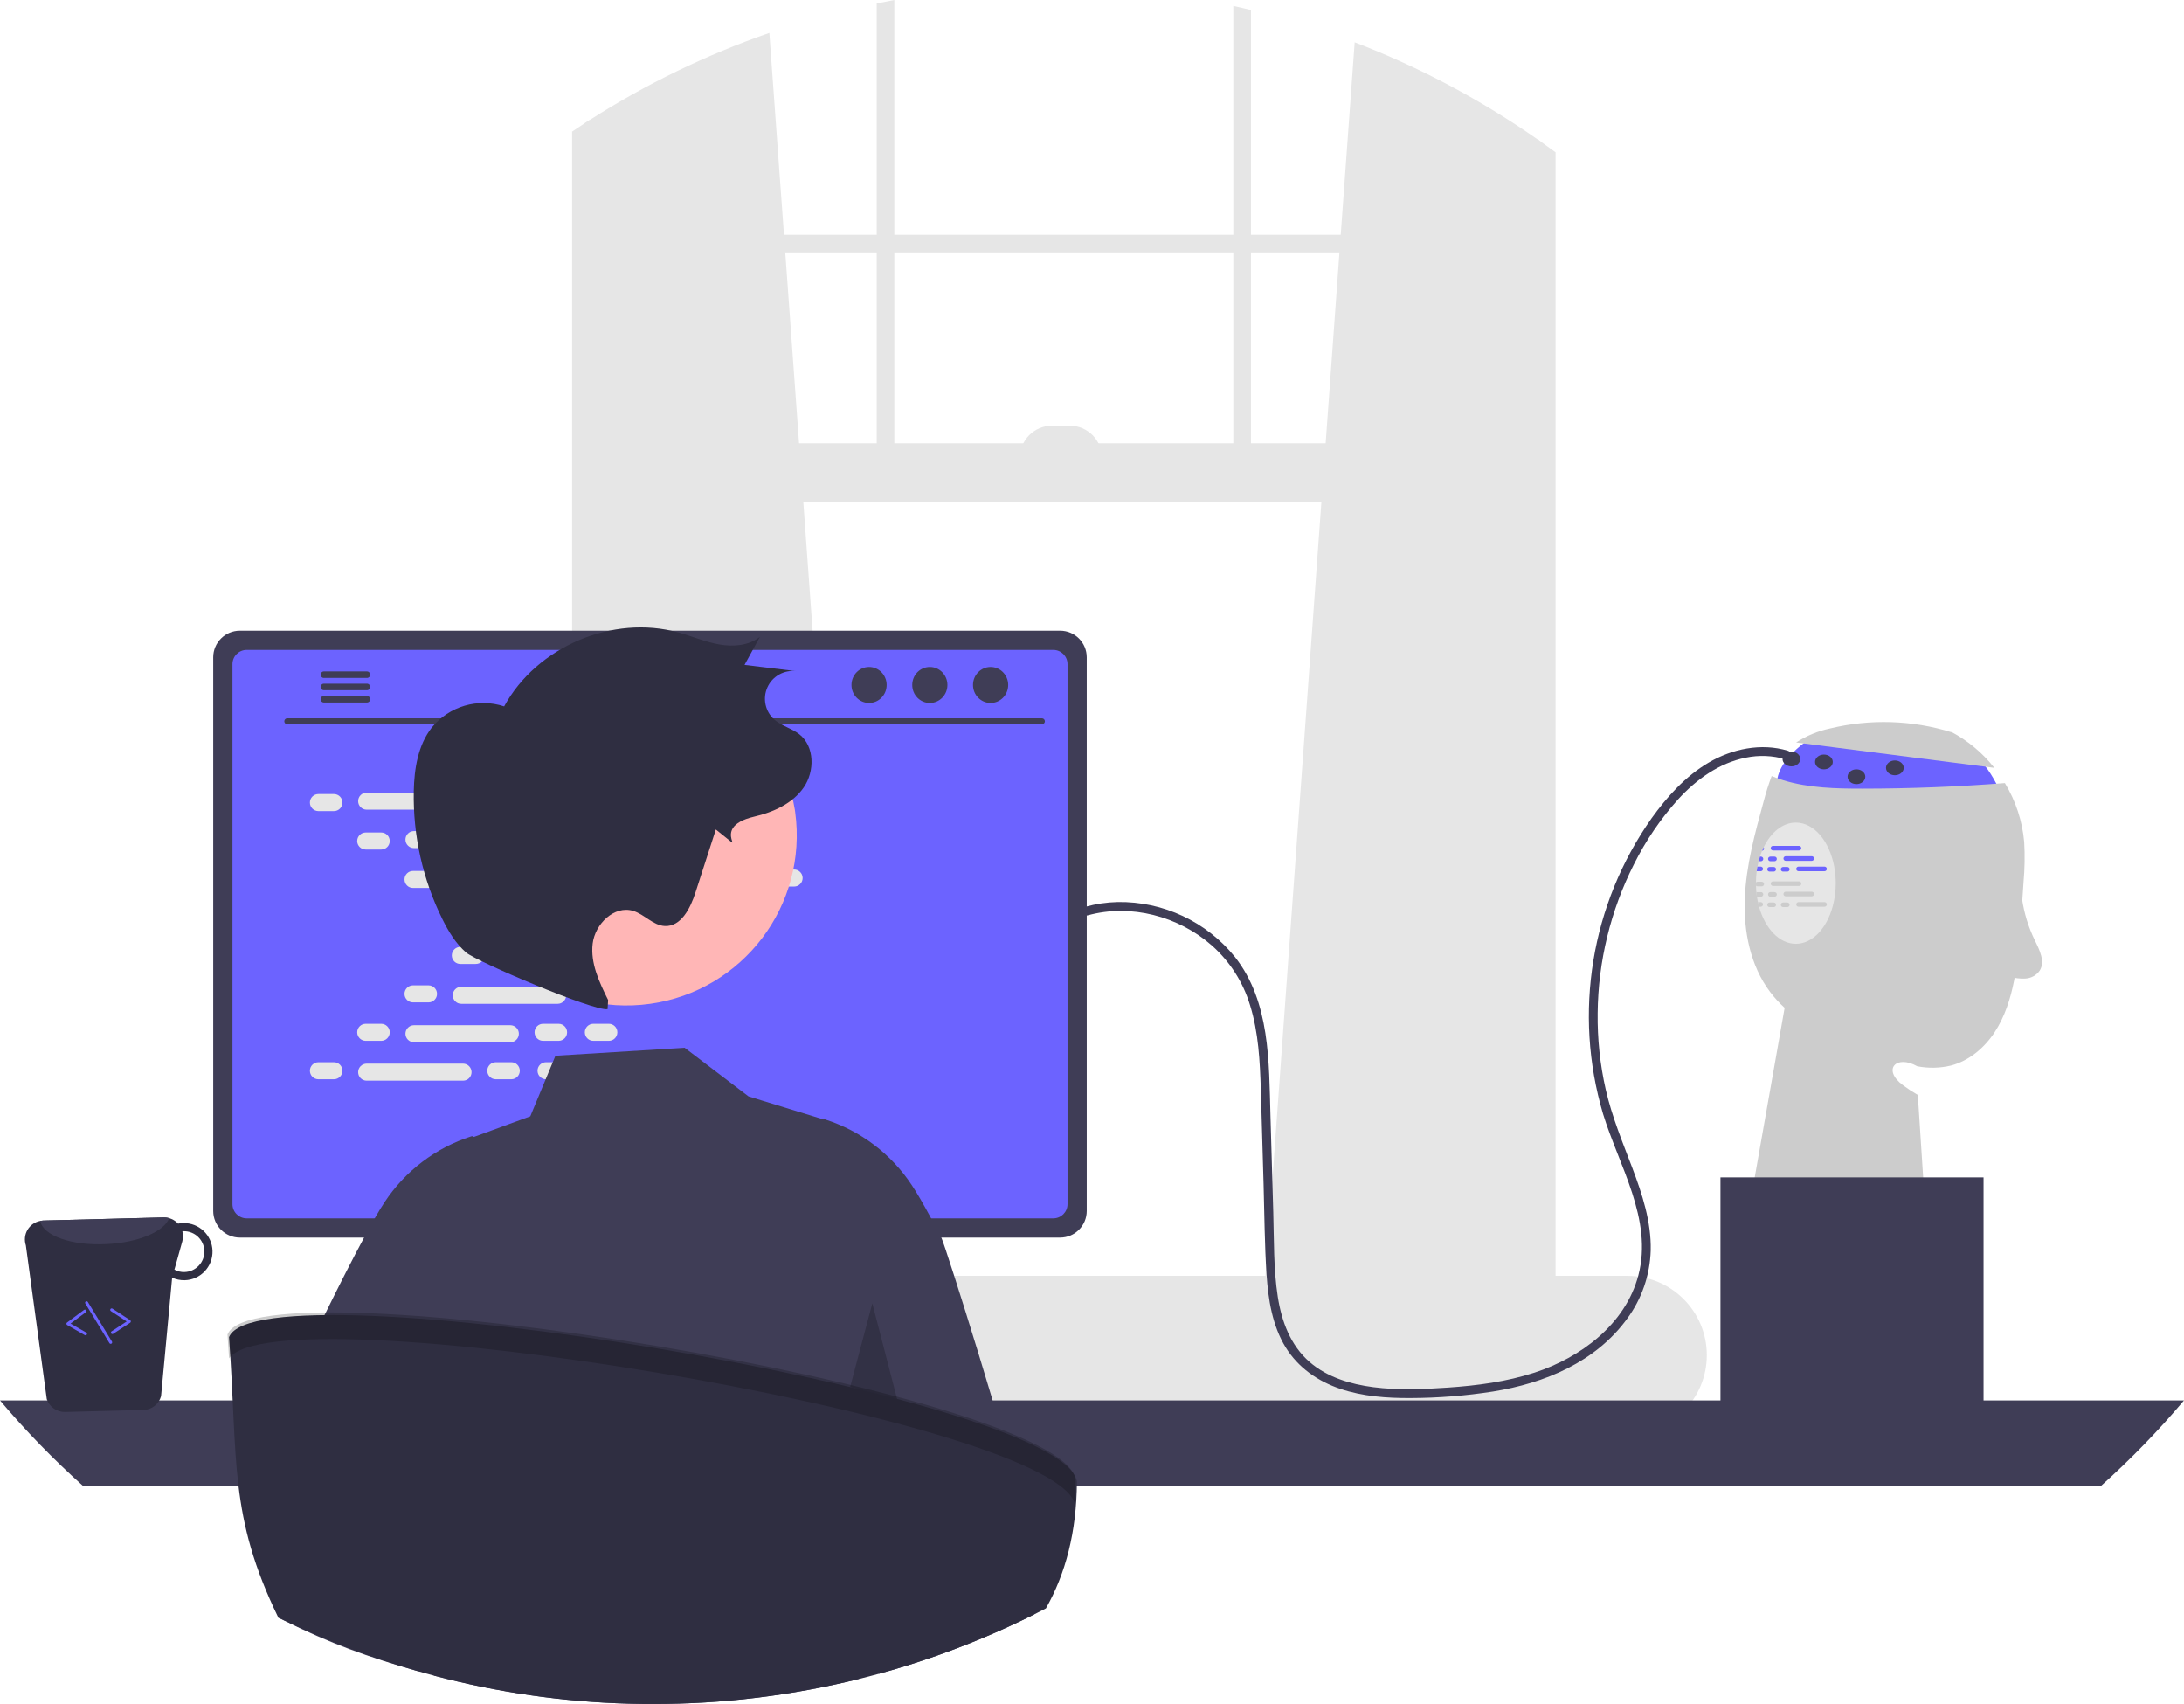
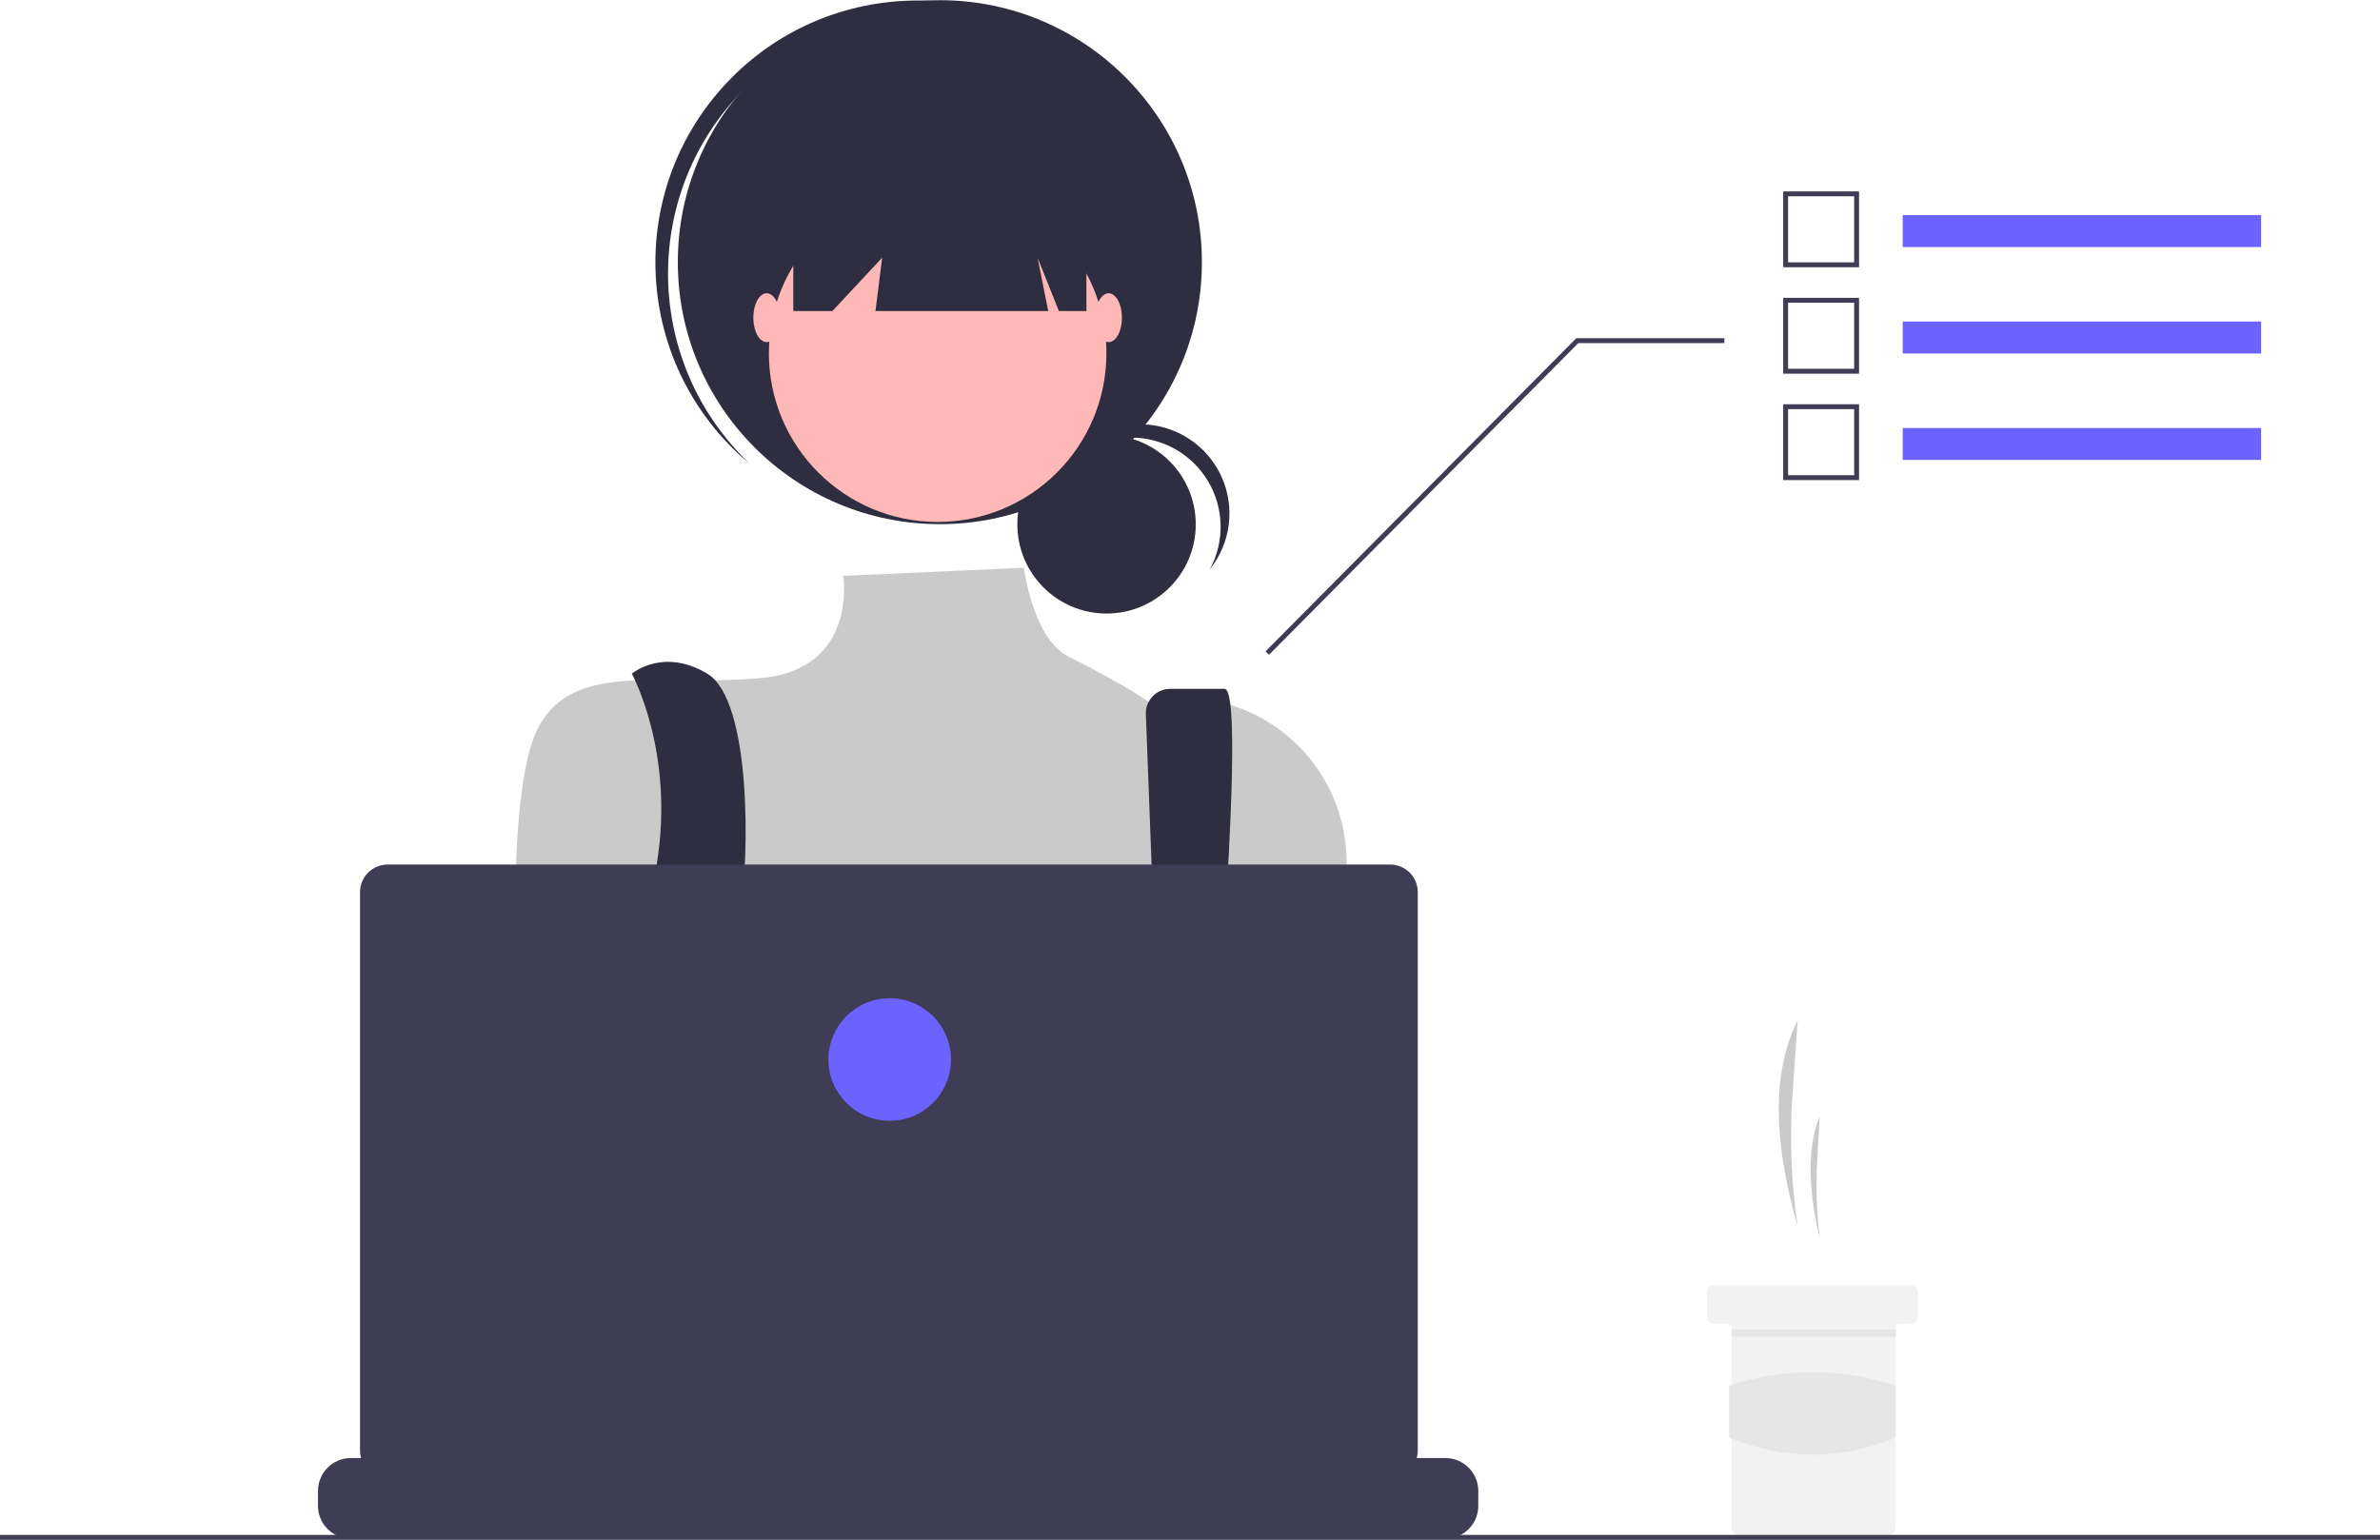
- <svg xmlns="http://www.w3.org/2000/svg" data-name="Layer 1" width="738.82" height="576.27" viewBox="0 0 738.82 576.27">
-   <path d="M844.969,410.389s-17.37,9.661-12.37,20.661,76,2,76,2-5-15-14-18S844.969,410.389,844.969,410.389Z" transform="translate(-230.59 -161.865)" fill="#6c63ff" />
-   <path d="M838.197,412.965a33.803,33.803,0,0,1,11.446-4.733,77.516,77.516,0,0,1,41.177,1.284l-.245-.199a45.946,45.946,0,0,1,14.666,12.228Z" transform="translate(-230.59 -161.865)" fill="#ccc" />
-   <path d="M915.119,460.27q-.36,5.385-.72,10.76a172.674,172.674,0,0,1-2.45,22.38c-1.22,6.19-3.16,12.33-6.63,17.6-3.47,5.26-8.62,9.61-14.72,11.21a26.973,26.973,0,0,1-11.42.25c-7.13-4.05-11.96,1.13-4.84,6.4a55.187,55.187,0,0,0,5.03,3.31l3.23,49.87-60-13,11.71-66.34a39.59,39.59,0,0,1-4.9-5.35c-6.71-8.91-9.02-20.52-8.58-31.66.45-11.15,3.42-22.02,6.37-32.77a84.278,84.278,0,0,1,2.72-8.61c1.31.54,2.64,1.03,3.99,1.44,8.63,2.62,17.8,2.83,26.82,2.82q24.075-.015,48.09-1.88a46.142,46.142,0,0,1,6.53,19.94A92.569,92.569,0,0,1,915.119,460.27Z" transform="translate(-230.59 -161.865)" fill="#ccc" />
-   <path d="M658.5,595.645l92.37,8.2.99.09V209.795q-.495-.345-.99-.69a288.323,288.323,0,0,0-62.01-32.94l-4.72,65.1-.43,5.96-4.67,64.56L677.6,331.645l-18.93,261.7Z" transform="translate(-230.59 -161.865)" fill="#e6e6e6" />
-   <path d="M430.07,202.455c-.66.42-1.32.84-1.98,1.28v400.2l1.98-.18,91.37-8.11-.17-2.3L502.34,331.645l-1.44-19.86-4.67-64.56-.43-5.96-4.95-68.27A287.687,287.687,0,0,0,430.07,202.455Z" transform="translate(-230.59 -161.865)" fill="#e6e6e6" />
-   <path d="M428.09,203.735c-1.33.86-2.66,1.74-3.97,2.63v403.03c0,10.07,5.97,18.51,13.95,20.66a15.249,15.249,0,0,0,4,.53h296.8a15.118,15.118,0,0,0,3.99-.53,17.06,17.06,0,0,0,7.78-4.66,22.919,22.919,0,0,0,6.18-16V213.375c-1.64-1.21-3.29-2.41-4.96-3.58q-.495-.345-.99-.69v400.29a16.108,16.108,0,0,1-.46,3.85c-1.41,5.95-6.06,10.31-11.54,10.31H442.07c-6.62,0-12-6.35-12-14.16V202.455C429.41,202.875,428.75,203.295,428.09,203.735Z" transform="translate(-230.59 -161.865)" fill="#e6e6e6" />
-   <rect x="196.503" y="79.404" width="326.752" height="5.959" fill="#e6e6e6" />
-   <path d="M653.77,165.255c-1.98-.49-3.96-.95-5.96-1.38v161.81h5.96Z" transform="translate(-230.59 -161.865)" fill="#e6e6e6" />
-   <path d="M533.13,161.865c-1.99.37-3.98.75-5.96,1.16v162.66h5.96Z" transform="translate(-230.59 -161.865)" fill="#e6e6e6" />
-   <path d="M363.03,620.155a26.711,26.711,0,0,0,1.93,9.98,25.54,25.54,0,0,0,1.75,3.56,27.096,27.096,0,0,0,3.02,4.18,26.76,26.76,0,0,0,20.12,9.11H781.16a26.82,26.82,0,0,0,0-53.64H389.85A26.846,26.846,0,0,0,363.03,620.155Z" transform="translate(-230.59 -161.865)" fill="#e6e6e6" />
-   <rect x="427.093" y="311.784" width="324.766" height="19.863" transform="translate(948.3611 481.5662) rotate(-180)" fill="#e6e6e6" />
-   <path d="M575.571,305.825h27.809a0,0,0,0,1,0,0v0a10.925,10.925,0,0,1-10.925,10.925h-5.959a10.925,10.925,0,0,1-10.925-10.925v0A0,0,0,0,1,575.571,305.825Z" transform="translate(948.3611 460.7097) rotate(-180)" fill="#e6e6e6" />
-   <path d="M230.59,635.475a289.004,289.004,0,0,0,28.12,28.95H941.29a289.004,289.004,0,0,0,28.12-28.95Z" transform="translate(-230.59 -161.865)" fill="#3f3d56" />
-   <path d="M415.75,538.665v102.56H487.6V538.665a3.448,3.448,0,0,0-2.43-3.3,3.175,3.175,0,0,0-1.03-.16H419.22A3.463,3.463,0,0,0,415.75,538.665Zm28.04,35.24a7.67,7.67,0,0,1,15.34,0v11.9a7.67,7.67,0,0,1-15.34,0Z" transform="translate(-230.59 -161.865)" fill="#2f2e41" />
-   <path d="M415.53,637.945v9.89a1.946,1.946,0,0,0,1.93,1.94h68.43a1.94,1.94,0,0,0,1.93-1.94v-9.89Z" transform="translate(-230.59 -161.865)" fill="#3f3d56" />
-   <path d="M302.72,384.145v187.26a9.007,9.007,0,0,0,9,9h277.5a9.007,9.007,0,0,0,9-9V384.145a9.011,9.011,0,0,0-9-8.99H311.72A9.012,9.012,0,0,0,302.72,384.145Z" transform="translate(-230.59 -161.865)" fill="#3f3d56" />
-   <path d="M309.23,386.475v182.62a4.818,4.818,0,0,0,4.81,4.81H586.91a4.818,4.818,0,0,0,4.81-4.81V386.475a4.82,4.82,0,0,0-4.81-4.82H314.04A4.821,4.821,0,0,0,309.23,386.475Z" transform="translate(-230.59 -161.865)" fill="#6c63ff" />
-   <path d="M364.87,652.105a2.948,2.948,0,0,0,2.32,1.11H529.53a2.987,2.987,0,0,0,2.92-3.6l-2.52-11.97a2.993,2.993,0,0,0-1.86-2.17,2.895,2.895,0,0,0-1.06-.2H369.7a2.894,2.894,0,0,0-1.06.2,2.992,2.992,0,0,0-1.86,2.17l-2.52,11.97A2.985,2.985,0,0,0,364.87,652.105Z" transform="translate(-230.59 -161.865)" fill="#2f2e41" />
-   <rect x="520.857" y="637.431" width="5" height="3" rx="0.488" transform="translate(816.124 1115.997) rotate(-180)" fill="#3f3d56" />
-   <rect x="510.857" y="637.431" width="5" height="3" rx="0.488" transform="translate(796.124 1115.997) rotate(-180)" fill="#3f3d56" />
-   <rect x="500.857" y="637.431" width="5" height="3" rx="0.488" transform="translate(776.124 1115.997) rotate(-180)" fill="#3f3d56" />
-   <rect x="490.857" y="637.431" width="5" height="3" rx="0.488" transform="translate(756.124 1115.997) rotate(-180)" fill="#3f3d56" />
-   <rect x="480.857" y="637.431" width="5" height="3" rx="0.488" transform="translate(736.124 1115.997) rotate(-180)" fill="#3f3d56" />
-   <rect x="470.857" y="637.431" width="5" height="3" rx="0.488" transform="translate(716.124 1115.997) rotate(-180)" fill="#3f3d56" />
-   <rect x="460.857" y="637.431" width="5" height="3" rx="0.488" transform="translate(696.124 1115.997) rotate(-180)" fill="#3f3d56" />
-   <rect x="450.857" y="637.431" width="5" height="3" rx="0.488" transform="translate(676.124 1115.997) rotate(-180)" fill="#3f3d56" />
-   <rect x="440.857" y="637.431" width="5" height="3" rx="0.488" transform="translate(656.124 1115.997) rotate(-180)" fill="#3f3d56" />
-   <rect x="430.857" y="637.431" width="5" height="3" rx="0.488" transform="translate(636.124 1115.997) rotate(-180)" fill="#3f3d56" />
-   <rect x="420.857" y="637.431" width="5" height="3" rx="0.488" transform="translate(616.124 1115.997) rotate(-180)" fill="#3f3d56" />
-   <rect x="410.857" y="637.431" width="5" height="3" rx="0.488" transform="translate(596.124 1115.997) rotate(-180)" fill="#3f3d56" />
-   <rect x="400.857" y="637.431" width="5" height="3" rx="0.488" transform="translate(576.124 1115.997) rotate(-180)" fill="#3f3d56" />
-   <rect x="390.857" y="637.431" width="5" height="3" rx="0.488" transform="translate(556.124 1115.997) rotate(-180)" fill="#3f3d56" />
-   <rect x="380.857" y="637.431" width="5" height="3" rx="0.488" transform="translate(536.124 1115.997) rotate(-180)" fill="#3f3d56" />
-   <rect x="370.857" y="637.431" width="5" height="3" rx="0.488" transform="translate(516.124 1115.997) rotate(-180)" fill="#3f3d56" />
-   <rect x="520.975" y="642.431" width="5" height="3" rx="0.488" transform="translate(816.3603 1125.997) rotate(-180)" fill="#3f3d56" />
-   <rect x="510.975" y="642.431" width="5" height="3" rx="0.488" transform="translate(796.3603 1125.997) rotate(-180)" fill="#3f3d56" />
-   <rect x="500.975" y="642.431" width="5" height="3" rx="0.488" transform="translate(776.3603 1125.997) rotate(-180)" fill="#3f3d56" />
-   <rect x="490.975" y="642.431" width="5" height="3" rx="0.488" transform="translate(756.3603 1125.997) rotate(-180)" fill="#3f3d56" />
-   <rect x="480.975" y="642.431" width="5" height="3" rx="0.488" transform="translate(736.3603 1125.997) rotate(-180)" fill="#3f3d56" />
-   <rect x="470.975" y="642.431" width="5" height="3" rx="0.488" transform="translate(716.3603 1125.997) rotate(-180)" fill="#3f3d56" />
-   <rect x="460.975" y="642.431" width="5" height="3" rx="0.488" transform="translate(696.3603 1125.997) rotate(-180)" fill="#3f3d56" />
-   <rect x="450.975" y="642.431" width="5" height="3" rx="0.488" transform="translate(676.3603 1125.997) rotate(-180)" fill="#3f3d56" />
-   <rect x="440.975" y="642.431" width="5" height="3" rx="0.488" transform="translate(656.3603 1125.997) rotate(-180)" fill="#3f3d56" />
-   <rect x="430.975" y="642.431" width="5" height="3" rx="0.488" transform="translate(636.3603 1125.997) rotate(-180)" fill="#3f3d56" />
-   <rect x="420.975" y="642.431" width="5" height="3" rx="0.488" transform="translate(616.3603 1125.997) rotate(-180)" fill="#3f3d56" />
-   <rect x="410.975" y="642.431" width="5" height="3" rx="0.488" transform="translate(596.3603 1125.997) rotate(-180)" fill="#3f3d56" />
-   <rect x="400.975" y="642.431" width="5" height="3" rx="0.488" transform="translate(576.3603 1125.997) rotate(-180)" fill="#3f3d56" />
-   <rect x="390.975" y="642.431" width="5" height="3" rx="0.488" transform="translate(556.3603 1125.997) rotate(-180)" fill="#3f3d56" />
-   <rect x="380.975" y="642.431" width="5" height="3" rx="0.488" transform="translate(536.3603 1125.997) rotate(-180)" fill="#3f3d56" />
-   <rect x="370.975" y="642.431" width="5" height="3" rx="0.488" transform="translate(516.3603 1125.997) rotate(-180)" fill="#3f3d56" />
-   <rect x="437.975" y="648.431" width="40" height="3" rx="0.488" transform="translate(685.3603 1137.997) rotate(-180)" fill="#3f3d56" />
-   <path d="M327.752,406.812H583.075a1.016,1.016,0,0,0,0-2.031H327.752a1.016,1.016,0,0,0,0,2.031Z" transform="translate(-230.59 -161.865)" fill="#3f3d56" />
-   <ellipse cx="335.105" cy="231.649" rx="5.95" ry="6.083" fill="#3f3d56" />
-   <ellipse cx="314.549" cy="231.649" rx="5.95" ry="6.083" fill="#3f3d56" />
-   <ellipse cx="293.993" cy="231.649" rx="5.95" ry="6.083" fill="#3f3d56" />
-   <path d="M339.04,390.045a1.095,1.095,0,0,0,1.09,1.1h14.6a1.105,1.105,0,0,0,0-2.21h-14.6A1.103,1.103,0,0,0,339.04,390.045Z" transform="translate(-230.59 -161.865)" fill="#3f3d56" />
-   <path d="M339.04,394.195a1.095,1.095,0,0,0,1.09,1.1h14.6a1.105,1.105,0,0,0,0-2.21h-14.6A1.103,1.103,0,0,0,339.04,394.195Z" transform="translate(-230.59 -161.865)" fill="#3f3d56" />
-   <path d="M339.04,398.335a1.103,1.103,0,0,0,1.09,1.11h14.6a1.105,1.105,0,0,0,0-2.21h-14.6A1.095,1.095,0,0,0,339.04,398.335Z" transform="translate(-230.59 -161.865)" fill="#3f3d56" />
-   <rect x="104.836" y="268.543" width="11.006" height="5.76" rx="2.88" fill="#e6e6e6" />
-   <rect x="164.836" y="268.543" width="11.006" height="5.76" rx="2.88" fill="#e6e6e6" />
-   <rect x="181.836" y="268.543" width="11.006" height="5.76" rx="2.88" fill="#e6e6e6" />
-   <rect x="121.156" y="268.063" width="38.366" height="5.76" rx="2.88" fill="#e6e6e6" />
-   <rect x="201.156" y="268.063" width="38.366" height="5.76" rx="2.88" fill="#e6e6e6" />
-   <rect x="120.836" y="281.543" width="11.006" height="5.76" rx="2.88" fill="#e6e6e6" />
-   <rect x="180.836" y="281.543" width="11.006" height="5.76" rx="2.88" fill="#e6e6e6" />
-   <rect x="197.836" y="281.543" width="11.006" height="5.76" rx="2.88" fill="#e6e6e6" />
-   <rect x="137.156" y="281.063" width="38.366" height="5.76" rx="2.88" fill="#e6e6e6" />
-   <rect x="217.156" y="281.063" width="38.366" height="5.76" rx="2.88" fill="#e6e6e6" />
-   <rect x="136.836" y="294.543" width="11.006" height="5.76" rx="2.88" fill="#e6e6e6" />
-   <rect x="196.836" y="294.543" width="11.006" height="5.76" rx="2.88" fill="#e6e6e6" />
-   <rect x="213.836" y="294.543" width="11.006" height="5.76" rx="2.88" fill="#e6e6e6" />
-   <rect x="153.156" y="294.063" width="38.366" height="5.76" rx="2.88" fill="#e6e6e6" />
-   <rect x="233.156" y="294.063" width="38.366" height="5.76" rx="2.88" fill="#e6e6e6" />
-   <rect x="152.836" y="307.543" width="11.006" height="5.76" rx="2.88" fill="#e6e6e6" />
-   <rect x="212.836" y="307.543" width="11.006" height="5.76" rx="2.88" fill="#e6e6e6" />
-   <rect x="229.836" y="307.543" width="11.006" height="5.76" rx="2.88" fill="#e6e6e6" />
-   <rect x="169.156" y="307.063" width="38.366" height="5.76" rx="2.88" fill="#e6e6e6" />
-   <rect x="164.836" y="359.237" width="11.006" height="5.76" rx="2.88" fill="#e6e6e6" />
-   <rect x="181.836" y="359.237" width="11.006" height="5.76" rx="2.88" fill="#e6e6e6" />
-   <rect x="201.156" y="359.717" width="38.366" height="5.76" rx="2.88" fill="#e6e6e6" />
-   <rect x="104.836" y="359.237" width="11.006" height="5.76" rx="2.88" fill="#e6e6e6" />
-   <rect x="121.156" y="359.717" width="38.366" height="5.76" rx="2.88" fill="#e6e6e6" />
-   <rect x="120.836" y="346.237" width="11.006" height="5.76" rx="2.88" fill="#e6e6e6" />
-   <rect x="180.836" y="346.237" width="11.006" height="5.76" rx="2.88" fill="#e6e6e6" />
-   <rect x="197.836" y="346.237" width="11.006" height="5.76" rx="2.88" fill="#e6e6e6" />
-   <rect x="137.156" y="346.717" width="38.366" height="5.76" rx="2.88" fill="#e6e6e6" />
-   <rect x="136.836" y="333.237" width="11.006" height="5.76" rx="2.88" fill="#e6e6e6" />
-   <rect x="196.836" y="333.237" width="11.006" height="5.76" rx="2.88" fill="#e6e6e6" />
-   <rect x="213.836" y="333.237" width="11.006" height="5.76" rx="2.88" fill="#e6e6e6" />
-   <rect x="153.156" y="333.717" width="38.366" height="5.76" rx="2.88" fill="#e6e6e6" />
-   <rect x="152.836" y="320.237" width="11.006" height="5.76" rx="2.88" fill="#e6e6e6" />
-   <rect x="212.836" y="320.237" width="11.006" height="5.76" rx="2.88" fill="#e6e6e6" />
-   <rect x="229.836" y="320.237" width="11.006" height="5.76" rx="2.88" fill="#e6e6e6" />
-   <rect x="169.156" y="320.717" width="38.366" height="5.76" rx="2.88" fill="#e6e6e6" />
-   <path d="M324.69,708.905c.61.31,1.23.62,1.84.92,15.8,7.9,28.44,12.39,45.73,17.31,1.46-16.3,2.87-44.95,4.24-62.71.36-4.61.72-8.48,1.07-11.21a15.182,15.182,0,0,1,.88-4.25l-.06,4.25-.15,11.21-.87,64.11a288.588,288.588,0,0,0,65.84,9.49c1.16.03,2.3.05,3.4.07.39.01.77.02,1.15.02,1.25.01,2.49.02,3.74.02a289.271,289.271,0,0,0,69.54-8.43c-.49-16.13-.98-44.46-1.45-65.28-.1-4.07-.19-7.86-.29-11.21-.19-7.16-.39-12.32-.58-14.05a4.361,4.361,0,0,1,.39.97,97.154,97.154,0,0,1,1.89,13.08c.35,3.35.7,7.14,1.05,11.21,1.86,21.63,3.8,51.04,5.8,63.51a285.473,285.473,0,0,0,34.97-12.03q9-3.75,17.68-8.09c-1.1-7.2-2.25-15.27-3.43-23.64-.92-6.49-1.87-13.16-2.84-19.75-1.5-10.18-23.79-81.32-25.2-84.02-1.21-2.31-2.36-4.49-3.45-6.5-2.64-4.88-4.88-8.77-6.54-11.23a55.257,55.257,0,0,0-29.28-22.21l-.3-.08-.21.09-20.45-6.28-2.99-.92-2.01-.62-7.08-5.39-3.85-2.93-3.61-2.75-7.06-5.37-43.71,2.69-8.51,20.49-19.06,6.97-.33-.15-.29-.12-.3.08a55.306,55.306,0,0,0-29.28,22.21c-.94,1.41-2.08,3.27-3.37,5.52-1.1,1.91-2.3,4.09-3.6,6.5-1.85,3.43-3.87,7.3-6.01,11.49-.47.92-.95,1.86-1.43,2.81q-1.335,2.64-2.71,5.39c-2.13,4.25-4.33,8.69-6.53,13.2-1.91,3.91-3.84,11.95-5.74,22.18-1.57,8.5-3.13,18.52-4.64,28.95-1.98,13.52.13,29.71-1.66,42.15C324.92,707.365,324.8,708.135,324.69,708.905Z" transform="translate(-230.59 -161.865)" fill="#3f3d56" />
-   <polygon points="303.59 473.566 295.093 440.774 287.59 469.07 303.59 473.566" opacity="0.2" />
-   <path d="M308.07,614.065c3.04,41.88-.11,60.32,16.67,94.85a286.159,286.159,0,0,0,47.52,18.22q2.55.72,5.11,1.4a288.588,288.588,0,0,0,65.84,9.49c1.16.03,2.3.05,3.4.07.39.01.77.02,1.15.02,1.25.01,2.49.02,3.74.02a289.271,289.271,0,0,0,69.54-8.43q3.42-.84,6.81-1.77a285.473,285.473,0,0,0,34.97-12.03q9-3.75,17.68-8.09c1.31-.66,2.62-1.32,3.91-2,6.63-11.66,10.4-25.84,10.48-42.88C590.3,633.575,318.21,588.745,308.07,614.065Z" transform="translate(-230.59 -161.865)" fill="#2f2e41" />
-   <path d="M308.078,621.237c-.155-2.593-.329-5.271-.531-8.06,10.14-25.32,282.23,19.51,286.82,48.87-.013,2.692-.128,5.304-.321,7.855C582.93,640.924,324.441,598.316,308.078,621.237Z" transform="translate(-230.59 -161.865)" opacity="0.2" />
-   <path d="M246.419,635.051a6.416,6.416,0,0,0,6.183,4.331L279.094,638.7a6.328,6.328,0,0,0,5.981-4.657l3.749-40.087a9.794,9.794,0,0,0,4.238.871A9.661,9.661,0,0,0,292.577,575.51a8.184,8.184,0,0,0-1.736.181,6.548,6.548,0,0,0-4.874-2.103l-40.751,1.052a5.854,5.854,0,0,0-1.005.125,6.365,6.365,0,0,0-4.873,8.265Zm43.173-43.817,2.668-9.553a6.506,6.506,0,0,0,.02-3.375c.129-0.0.244-.062.373-.062a6.91,6.91,0,0,1,.324,13.817A6.505,6.505,0,0,1,289.593,591.234Z" transform="translate(-230.59 -161.865)" fill="#2f2e41" />
-   <path d="M244.211,574.765c.868,4.964,10.629,8.454,22.366,7.847,10.793-.497,19.617-4.287,21.234-8.779a6.025,6.025,0,0,0-1.844-.246l-40.751,1.052A5.854,5.854,0,0,0,244.211,574.765Z" transform="translate(-230.59 -161.865)" fill="#3f3d56" />
-   <path d="M268.728,613.023a.497.497,0,0,0,.151-.066l5.753-3.766a.499.499,0,0,0,0-.836l-5.98-3.917a.5.5,0,1,0-.548.836l5.341,3.498-5.114,3.348a.5.5,0,0,0,.396.903Z" transform="translate(-230.59 -161.865)" fill="#6c63ff" />
-   <path d="M259.641,613.442a.5.5,0,0,0,.126-.918l-5.303-3.04,5.126-3.807a.5.5,0,1,0-.596-.802l-5.739,4.263a.5.5,0,0,0,.049.835l5.965,3.42A.5.5,0,0,0,259.641,613.442Z" transform="translate(-230.59 -161.865)" fill="#6c63ff" />
-   <path d="M268.156,616.323a.482.482,0,0,0,.137-.058.5.5,0,0,0,.168-.687l-8.155-13.408a.5.5,0,0,0-.854.521l8.155,13.408A.5.5,0,0,0,268.156,616.323Z" transform="translate(-230.59 -161.865)" fill="#6c63ff" />
-   <rect x="582.009" y="398.186" width="89" height="78" fill="#3f3d56" />
-   <path d="M914.79,451.101a47.543,47.543,0,0,0,4.144,28.743c1.608,3.279,3.6,7.228,1.642,10.311a6.351,6.351,0,0,1-4.784,2.651,15.579,15.579,0,0,1-5.583-.723" transform="translate(-230.59 -161.865)" fill="#ccc" />
-   <ellipse cx="606.009" cy="256.686" rx="3" ry="2.5" fill="#3f3d56" />
-   <ellipse cx="617.009" cy="257.686" rx="3" ry="2.5" fill="#3f3d56" />
-   <ellipse cx="628.009" cy="262.686" rx="3" ry="2.5" fill="#3f3d56" />
-   <ellipse cx="641.009" cy="259.686" rx="3" ry="2.5" fill="#3f3d56" />
-   <path d="M598.524,471.434c14.57-4.045,30.799.29,42.058,10.22A43.888,43.888,0,0,1,653.461,501.802c2.875,9.259,3.35,19.025,3.651,28.65.333,10.642.622,21.285.932,31.927.296,10.147.33,20.342,1.007,30.472.568,8.501,1.929,17.325,6.478,24.698,4.218,6.835,10.881,11.451,18.412,13.995,7.633,2.579,15.861,3.179,23.868,3.126a184.222,184.222,0,0,0,27.828-2.203c17.487-2.801,34.76-9.947,45.44-24.689a40.91,40.91,0,0,0,7.923-23.028c.225-9.675-2.866-19.046-6.251-27.982-3.295-8.696-6.859-17.264-8.944-26.356a110.576,110.576,0,0,1-2.749-25.943,114.047,114.047,0,0,1,12.229-50.225,98.679,98.679,0,0,1,15.014-22.075c6.168-6.712,13.807-12.253,22.89-14.069a27.638,27.638,0,0,1,13.368.538c1.853.555,2.645-2.34.798-2.893-8.998-2.694-18.774-.646-26.751,4.031-7.844,4.598-14.043,11.496-19.304,18.809A116.169,116.169,0,0,0,772.868,538.54c5.339,17.489,16.95,35.694,11.962,54.621-4.366,16.567-19.492,27.825-35.117,32.911-9.479,3.085-19.418,4.391-29.331,5.066-8.377.571-16.869.934-25.223-.143-7.673-.989-15.565-3.334-21.514-8.485-6.521-5.645-9.501-13.758-10.798-22.083-1.468-9.42-1.252-19.133-1.529-28.638l-.945-32.443c-.534-18.324-.074-38.631-11.995-53.814a49.958,49.958,0,0,0-39.697-18.61,44.882,44.882,0,0,0-10.955,1.618,1.501,1.501,0,0,0,.798,2.893Z" transform="translate(-230.59 -161.865)" fill="#3f3d56" />
-   <path d="M385.556,452.455a57.571,57.571,0,0,0,114.037-15.91l-.114-.817a57.571,57.571,0,0,0-113.905,16.724Z" transform="translate(-230.59 -161.865)" fill="#ffb6b6" />
-   <path d="M436.308,500.059c-2.977-5.996-6.035-12.433-5.227-19.078s7.301-13.015,13.704-11.063c3.829,1.168,6.732,4.935,10.731,5.115,5.502.247,8.635-6.059,10.33-11.299l6.902-21.342c13.313,10.459-3.548-.506,12.944-4.335,6.47-1.502,13.002-4.41,16.781-9.872s3.729-13.913-1.495-18.016c-2.561-2.012-5.963-2.768-8.412-4.916a9.407,9.407,0,0,1,7.457-16.395l-17.566-2.136,5.2-9.48c-3.76,2.984-9.005,3.402-13.732,2.567s-9.183-2.765-13.809-4.047c-22.207-6.153-47.956,4.761-58.977,24.998a22.478,22.478,0,0,0-24.484,7.159c-4.681,5.982-5.932,13.947-6.089,21.541a93.368,93.368,0,0,0,9.662,43.219c2.07,4.172,4.516,8.264,8.033,11.315s43.271,19.955,47.859,19.158" transform="translate(-230.59 -161.865)" fill="#2f2e41" />
-   <path d="M851.599,460.55a29.657,29.657,0,0,1-.99,7.69v.01c-.01.05-.03.1-.04.15-2.02,7.43-6.84,12.65-12.47,12.65-5.6,0-10.4-5.18-12.45-12.55-.14-.51-.26-1.02-.37-1.55-.14-.59-.25-1.2-.34-1.83-.08-.5-.14-1.01-.19-1.53-.07-.72-.12-1.44-.13-2.19v-.01c-.02-.28-.02-.56-.02-.84v-.25l.01-.01a29.297,29.297,0,0,1,.25-3.79c.07-.53.15-1.04.25-1.55.12-.62.25-1.23.41-1.83.13-.53.28-1.04.44-1.55.22-.68.46-1.34.73-1.97.17-.41.35-.81.53-1.2,2.46-5.06,6.42-8.35,10.88-8.35,6.17,0,11.37,6.29,12.98,14.87.02.13.05.26.06.39v.01A29.58,29.58,0,0,1,851.599,460.55Z" transform="translate(-230.59 -161.865)" fill="#e6e6e6" />
-   <path d="M827.349,448.84a.796.796,0,0,1-.66.76c.17-.41.35-.81.53-1.2A.839.839,0,0,1,827.349,448.84Z" transform="translate(-230.59 -161.865)" fill="#6c63ff" />
-   <rect x="599.004" y="286.065" width="10.354" height="1.555" rx="0.777" fill="#6c63ff" />
-   <path d="M827.079,452.34a.781.781,0,0,1-.78.78h-.78c.13-.53.28-1.04.44-1.55h.34A.779.779,0,0,1,827.079,452.34Z" transform="translate(-230.59 -161.865)" fill="#6c63ff" />
-   <rect x="598.108" y="289.703" width="2.97" height="1.555" rx="0.777" fill="#6c63ff" />
-   <rect x="603.323" y="289.573" width="10.354" height="1.555" rx="0.777" fill="#6c63ff" />
-   <rect x="597.838" y="293.211" width="2.97" height="1.555" rx="0.777" fill="#6c63ff" />
-   <rect x="602.426" y="293.211" width="2.97" height="1.555" rx="0.777" fill="#6c63ff" />
-   <path d="M826.999,455.72a.781.781,0,0,1-.78.78h-1.36c.07-.53.15-1.04.25-1.55h1.11A.773.773,0,0,1,826.999,455.72Z" transform="translate(-230.59 -161.865)" fill="#6c63ff" />
-   <rect x="607.641" y="293.082" width="10.354" height="1.555" rx="0.777" fill="#6c63ff" />
-   <path d="M827.349,460.84a.773.773,0,0,1-.78.77h-1.41a.791.791,0,0,1-.54-.21v-.01c-.02-.28-.02-.56-.02-.84v-.25l.01-.01a.77.77,0,0,1,.55-.23h1.41A.781.781,0,0,1,827.349,460.84Z" transform="translate(-230.59 -161.865)" fill="#ccc" />
-   <rect x="599.004" y="298.065" width="10.354" height="1.555" rx="0.777" fill="#ccc" />
-   <path d="M827.079,464.34a.781.781,0,0,1-.78.78h-1.36c-.08-.5-.14-1.01-.19-1.53a.34.34,0,0,1,.14-.02h1.41A.779.779,0,0,1,827.079,464.34Z" transform="translate(-230.59 -161.865)" fill="#ccc" />
-   <rect x="598.108" y="301.703" width="2.97" height="1.555" rx="0.777" fill="#ccc" />
-   <rect x="603.323" y="301.573" width="10.354" height="1.555" rx="0.777" fill="#ccc" />
-   <rect x="597.838" y="305.211" width="2.97" height="1.555" rx="0.777" fill="#ccc" />
-   <rect x="602.426" y="305.211" width="2.97" height="1.555" rx="0.777" fill="#ccc" />
-   <path d="M826.999,467.72a.781.781,0,0,1-.78.78h-.57c-.14-.51-.26-1.02-.37-1.55h.94A.773.773,0,0,1,826.999,467.72Z" transform="translate(-230.59 -161.865)" fill="#ccc" />
-   <rect x="607.641" y="305.082" width="10.354" height="1.555" rx="0.777" fill="#ccc" />
+ <svg xmlns="http://www.w3.org/2000/svg" data-name="Layer 1" width="971.052" height="628.381" viewBox="0 0 971.052 628.381">
+   <path d="M847.931,636.215h0a249.626,249.626,0,0,1-2.095-54.111l2.095-29.889h0c-11.542,22.966-8.933,53.192,0,84Z" transform="translate(-114.4741 -135.8093)" fill="#cacaca" />
+   <path d="M856.931,641.215h0a183.497,183.497,0,0,1-1.008-32.209l1.008-17.791h0C851.378,604.885,852.633,622.877,856.931,641.215Z" transform="translate(-114.4741 -135.8093)" fill="#cacaca" />
+   <path d="M896.936,663.217v10a3.016,3.016,0,0,1-3,3h-5a.996.996,0,0,0-1,1v82a3.016,3.016,0,0,1-3,3h-61a3.002,3.002,0,0,1-3-3v-82a1.003,1.003,0,0,0-1-1h-6a3.002,3.002,0,0,1-3-3v-10a2.996,2.996,0,0,1,3-3h80A3.009,3.009,0,0,1,896.936,663.217Z" transform="translate(-114.4741 -135.8093)" fill="#f2f2f2" />
+   <rect x="706.552" y="542.508" width="67" height="3" fill="#e6e6e6" />
+   <path d="M887.936,722.462c-22.42,9.278-45.084,9.38-68,0V701.327a106.79,106.79,0,0,1,68,0Z" transform="translate(-114.4741 -135.8093)" fill="#e6e6e6" />
+   <circle cx="451.481" cy="213.985" r="36.396" fill="#2f2e41" />
+   <path d="M576.095,314.401a36.401,36.401,0,0,1,32.039,53.669,36.387,36.387,0,1,0-60.454-39.982A36.306,36.306,0,0,1,576.095,314.401Z" transform="translate(-114.4741 -135.8093)" fill="#2f2e41" />
+   <circle cx="383.471" cy="106.996" r="106.912" fill="#2f2e41" />
+   <path d="M414.036,176.471A106.893,106.893,0,0,1,562.203,165.261c-.874-.831-1.739-1.669-2.648-2.476a106.913,106.913,0,0,0-142.066,159.807c.908.808,1.842,1.568,2.77,2.339A106.893,106.893,0,0,1,414.036,176.471Z" transform="translate(-114.4741 -135.8093)" fill="#2f2e41" />
+   <circle cx="382.565" cy="144.143" r="68.859" fill="#ffb8b8" />
+   <path d="M532.214,367.505l-73.688,3.313s6.15,38.108-33.715,41.732-76.107-7.248-90.604,19.933-8.248,123.966-8.248,123.966,27.181,97.852,48.926,112.349,212.013-5.436,212.013-5.436L666.526,562.817l-2.697-77.54c-1.408-40.491-38.377-70.892-78.194-63.398q-1.173.221-2.362.475s-8.747-6.538-32.747-18.538C535.849,396.479,532.214,367.505,532.214,367.505Z" transform="translate(-114.4741 -135.8093)" fill="#cacaca" />
+   <path d="M372.26,410.738s17.514,31.778,10.266,77.08,23.164,141.114,23.164,141.114l21.745-5.436s-14.497-94.228-10.872-115.973,4.624-85.913-13.497-96.785S372.26,410.738,372.26,410.738Z" transform="translate(-114.4741 -135.8093)" fill="#2f2e41" />
+   <path d="M581.999,427.4l7.617,200.626,14.497,9.06s20.839-220.167,9.966-220.167H591.956a9.97,9.97,0,0,0-9.97,9.97Q581.986,427.145,581.999,427.4Z" transform="translate(-114.4741 -135.8093)" fill="#2f2e41" />
+   <circle cx="301.182" cy="479.532" r="9.06" fill="#6c63ff" />
+   <circle cx="482.39" cy="488.592" r="9.06" fill="#6c63ff" />
+   <polygon points="323.672 58.069 323.672 126.928 339.619 126.928 359.914 105.183 357.196 126.928 427.685 126.928 423.336 105.183 432.034 126.928 443.269 126.928 443.269 58.069 323.672 58.069" fill="#2f2e41" />
+   <ellipse cx="312.8" cy="129.647" rx="5.436" ry="9.966" fill="#ffb8b8" />
+   <ellipse cx="452.329" cy="129.647" rx="5.436" ry="9.966" fill="#ffb8b8" />
+   <path d="M717.626,744.255v6.07a13.34,13.34,0,0,1-.91,4.87,13.683,13.683,0,0,1-.97,2,13.437,13.437,0,0,1-11.55,6.56h-446.55a13.437,13.437,0,0,1-11.55-6.56,13.69,13.69,0,0,1-.97-2,13.341,13.341,0,0,1-.91-4.87v-6.07a13.426,13.426,0,0,1,13.423-13.43h25.747v-2.83a.559.559,0,0,1,.558-.56h13.432a.559.559,0,0,1,.56.558v2.832h8.39v-2.83a.559.559,0,0,1,.558-.56h13.432a.559.559,0,0,1,.56.558v2.832h8.4v-2.83a.559.559,0,0,1,.558-.56h13.432a.559.559,0,0,1,.56.558v2.832h8.39v-2.83a.559.559,0,0,1,.558-.56h13.432a.559.559,0,0,1,.56.558v2.832h8.39v-2.83a.559.559,0,0,1,.558-.56h13.432a.559.559,0,0,1,.56.558v2.832h8.4v-2.83a.559.559,0,0,1,.558-.56h13.432a.559.559,0,0,1,.56.558v2.832h8.39v-2.83a.559.559,0,0,1,.558-.56H526.806a.559.559,0,0,1,.56.558v2.832h8.4v-2.83a.559.559,0,0,1,.558-.56h13.432a.566.566,0,0,1,.56.56v2.83h8.39v-2.83a.559.559,0,0,1,.558-.56h13.432a.559.559,0,0,1,.56.558v2.832h8.39v-2.83a.559.559,0,0,1,.558-.56h13.432a.559.559,0,0,1,.56.558v2.832h8.4v-2.83a.559.559,0,0,1,.558-.56h13.432a.557.557,0,0,1,.55.56v2.83h8.4v-2.83a.559.559,0,0,1,.558-.56h13.432a.559.559,0,0,1,.56.558v2.832h8.39v-2.83a.559.559,0,0,1,.558-.56h13.432a.559.559,0,0,1,.56.558v2.832h39.17a13.426,13.426,0,0,1,13.43,13.423Z" transform="translate(-114.4741 -135.8093)" fill="#3f3d56" />
+   <rect y="626.381" width="971.052" height="2" fill="#3f3d56" />
+   <path d="M681.668,488.621H272.625a11.259,11.259,0,0,0-11.259,11.259V727.791A11.259,11.259,0,0,0,272.625,739.05H681.668a11.259,11.259,0,0,0,11.259-11.259V499.88a11.259,11.259,0,0,0-11.259-11.259Z" transform="translate(-114.4741 -135.8093)" fill="#3f3d56" />
+   <circle cx="363" cy="432.381" r="25" fill="#6c63ff" />
+   <polygon points="517.763 267.219 643.969 140.016 703.552 140.016 703.552 138.016 643.134 138.016 642.841 138.313 516.341 265.813 517.763 267.219" fill="#3f3d56" />
+   <rect x="776.328" y="87.792" width="146.224" height="13.03" fill="#6c63ff" />
+   <path d="M872.981,244.87H842.026V213.915H872.981Zm-28.955-2H870.981V215.915H844.026Z" transform="translate(-114.4741 -135.8093)" fill="#3f3d56" />
+   <rect x="776.328" y="131.225" width="146.224" height="13.03" fill="#6c63ff" />
+   <path d="M872.981,288.303H842.026V257.348H872.981Zm-28.955-2H870.981V259.348H844.026Z" transform="translate(-114.4741 -135.8093)" fill="#3f3d56" />
+   <rect x="776.328" y="174.658" width="146.224" height="13.03" fill="#6c63ff" />
+   <path d="M872.981,331.736H842.026V300.781H872.981Zm-28.955-2H870.981V302.781H844.026Z" transform="translate(-114.4741 -135.8093)" fill="#3f3d56" />
</svg>
